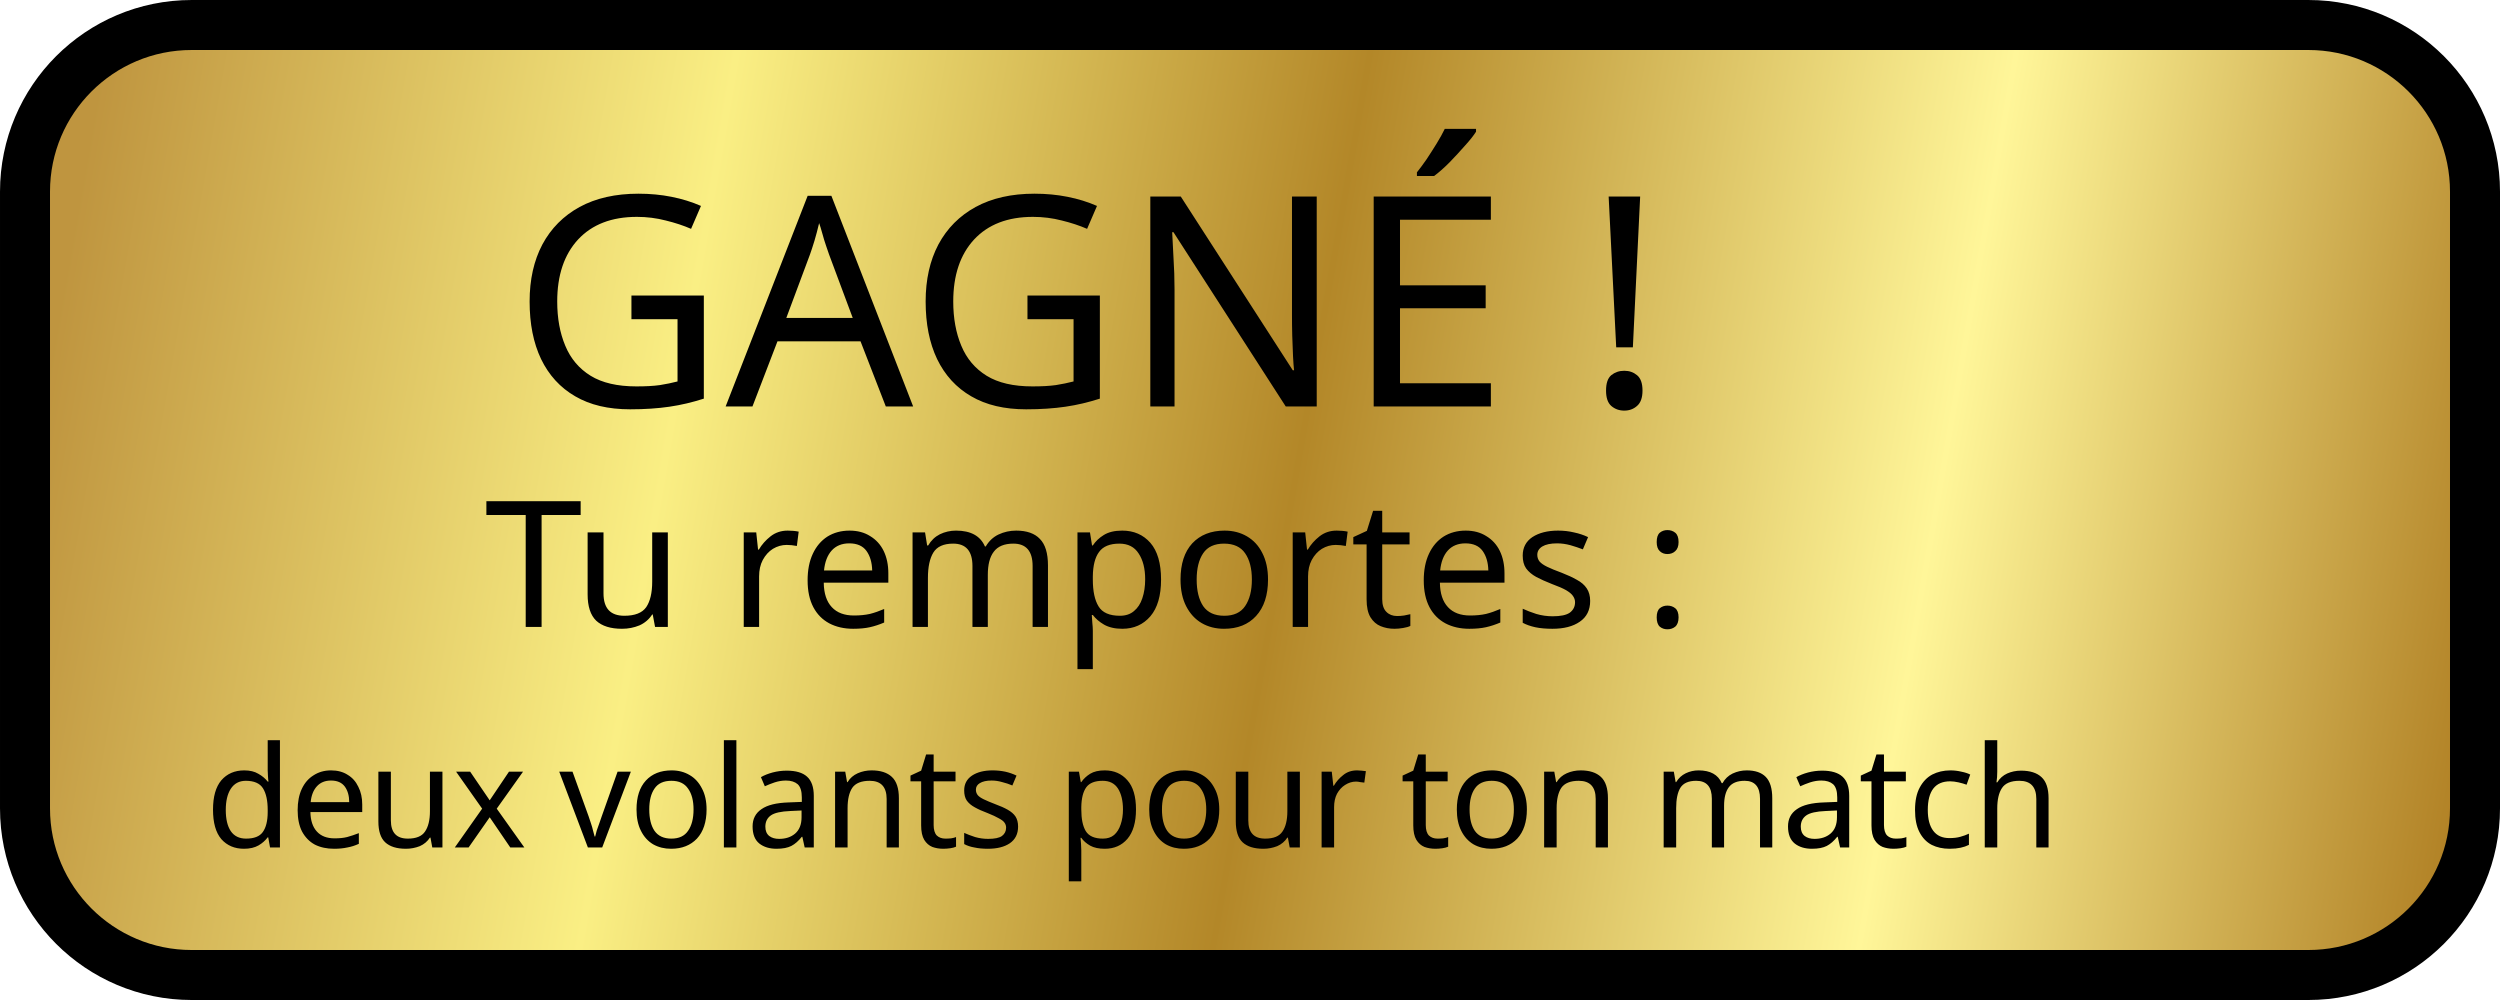
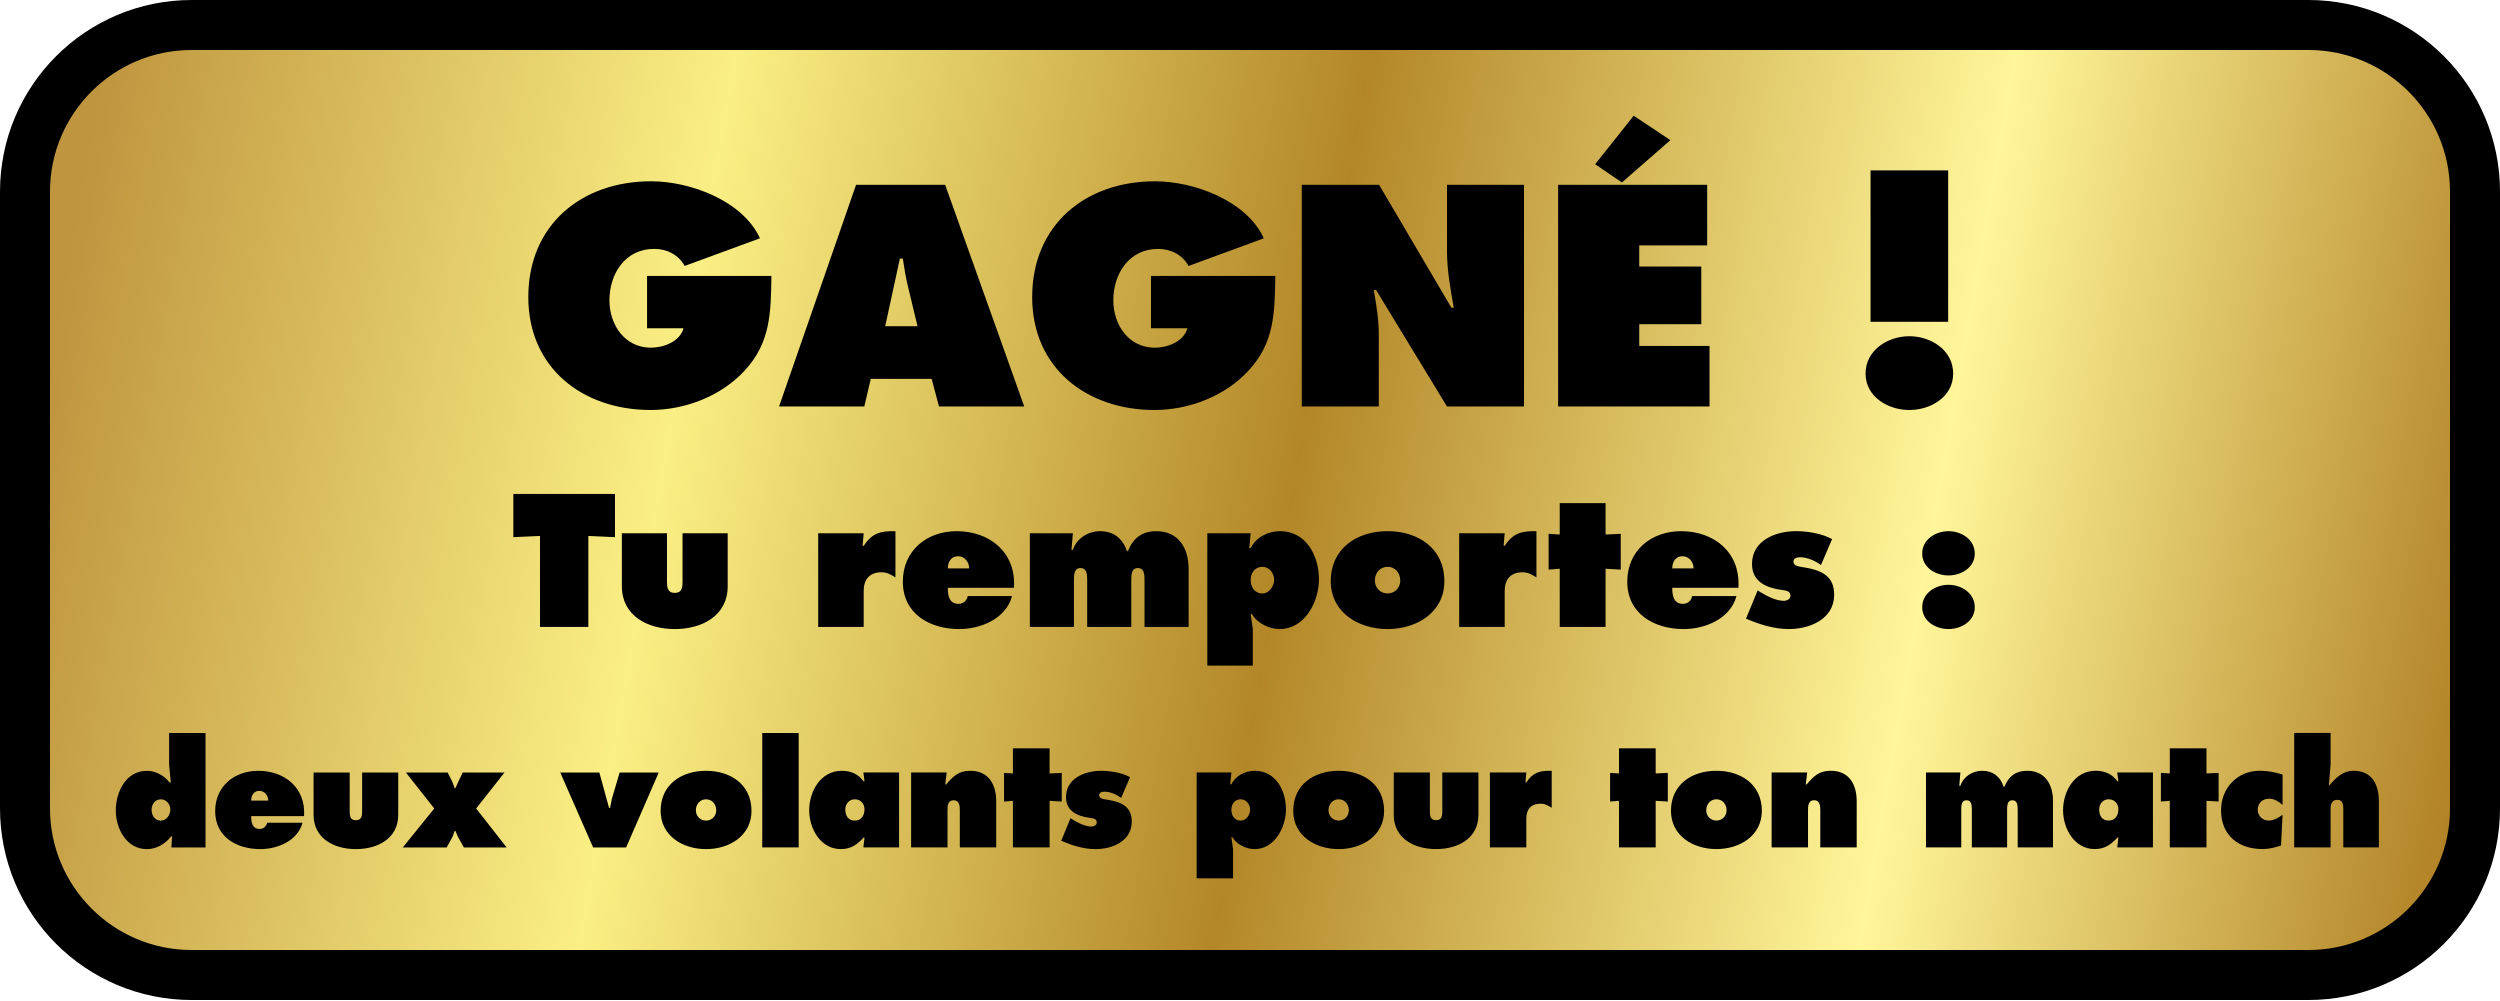
<svg xmlns="http://www.w3.org/2000/svg" xmlns:xlink="http://www.w3.org/1999/xlink" width="150mm" height="60mm" viewBox="0 0 150 60" version="1.1" id="svg1">
  <defs id="defs1">
    <linearGradient id="linearGradient3638">
      <stop style="stop-color:#bf953f;stop-opacity:1;" offset="0" id="stop3634" />
      <stop style="stop-color:#faef84;stop-opacity:1;" offset="0.25" id="stop3642" />
      <stop style="stop-color:#b38728;stop-opacity:1;" offset="0.5" id="stop3644" />
      <stop style="stop-color:#fff699;stop-opacity:1;" offset="0.755" id="stop8004" />
      <stop style="stop-color:#ab781c;stop-opacity:1;" offset="1" id="stop3636" />
    </linearGradient>
    <linearGradient xlink:href="#linearGradient3638" id="linearGradient2" x1="22.145" y1="86.48" x2="82.082" y2="97.543" gradientUnits="userSpaceOnUse" gradientTransform="matrix(2.452574,0,0,2.576271,-41.9445,-64.75368)" />
  </defs>
  <g id="layer1" transform="translate(-10.86773,-128.0427)">
    <rect style="fill:url(#linearGradient2);stroke:#000000;stroke-width:3;stroke-dasharray:none;stroke-opacity:1" id="rect1" width="147" height="57" x="12.368" y="129.543" rx="10" ry="10" />
-     <text xml:space="preserve" style="font-style:normal;font-variant:normal;font-weight:normal;font-stretch:normal;font-size:10.583px;line-height:125%;font-family:'Futura Extra';-inkscape-font-specification:'Futura Extra';text-align:center;text-anchor:middle;fill:#000000;fill-opacity:1;stroke:none;stroke-width:4;stroke-dasharray:none;stroke-opacity:1" x="85.771" y="152.431" id="text1">
-       <tspan id="tspan1" style="font-style:normal;font-variant:normal;font-weight:normal;font-stretch:normal;font-size:17.639px;font-family:'Futura Extra';-inkscape-font-specification:'Futura Extra';fill:#000000;fill-opacity:1;stroke:none;stroke-width:4" x="85.771" y="152.431" dx="0 0 0 0 0 -0.286">GAGNÉ !</tspan>
-       <tspan style="font-style:normal;font-variant:normal;font-weight:normal;font-stretch:normal;font-size:10.583px;font-family:'Futura Extra';-inkscape-font-specification:'Futura Extra';fill:#000000;fill-opacity:1;stroke:none;stroke-width:4" x="85.771" y="165.66" id="tspan3">Tu remportes :</tspan>
-       <tspan style="font-style:normal;font-variant:normal;font-weight:normal;font-stretch:normal;font-size:8.467px;font-family:'Futura Extra';-inkscape-font-specification:'Futura Extra';letter-spacing:-0.132px;fill:#000000;fill-opacity:1;stroke:none;stroke-width:4" x="85.705" y="178.889" id="tspan2">deux volants pour ton match</tspan>
-     </text>
+     <g id="text1" style="font-size:10.583px;line-height:125%;font-family:'Futura Extra';-inkscape-font-specification:'Futura Extra';text-align:center;text-anchor:middle;stroke-width:4" aria-label="GAGNÉ !&#10;Tu remportes :&#10;deux volants pour ton match">
+       <path style="font-size:17.639px" d="m 49.692,144.599 v 3.14 h 2.187 c -0.229,0.811 -1.199,1.164 -1.958,1.164 -1.57,0 -2.487,-1.376 -2.487,-2.84 0,-1.605 0.953,-3.087 2.681,-3.087 0.776,0 1.464,0.353 1.834,1.023 l 4.516,-1.658 c -1.041,-2.275 -4.216,-3.422 -6.526,-3.422 -4.18,0 -7.373,2.611 -7.373,6.95 0,4.269 3.281,6.773 7.338,6.773 2.064,0 4.233,-0.829 5.644,-2.364 1.57,-1.693 1.57,-3.51 1.605,-5.68 z m 13.423,6.174 h 3.651 l 0.441,1.658 h 5.115 l -4.745,-13.3 h -5.345 l -4.621,13.3 h 5.115 z m 0.864,-3.157 0.882,-4.057 h 0.176 c 0.088,0.564 0.176,1.147 0.318,1.711 l 0.564,2.346 z m 15.946,-3.016 v 3.14 h 2.187 c -0.229,0.811 -1.199,1.164 -1.958,1.164 -1.57,0 -2.487,-1.376 -2.487,-2.84 0,-1.605 0.953,-3.087 2.681,-3.087 0.776,0 1.464,0.353 1.834,1.023 l 4.516,-1.658 c -1.041,-2.275 -4.216,-3.422 -6.526,-3.422 -4.18,0 -7.373,2.611 -7.373,6.95 0,4.269 3.281,6.773 7.338,6.773 2.064,0 4.233,-0.829 5.644,-2.364 1.57,-1.693 1.57,-3.51 1.605,-5.68 z m 9.049,7.832 h 4.621 v -4.322 c 0,-0.882 -0.141,-1.746 -0.3,-2.663 h 0.141 l 4.251,6.985 h 4.621 v -13.3 h -4.621 v 3.986 c 0,1.129 0.212,2.275 0.406,3.387 h -0.141 l -4.339,-7.373 h -4.639 z m 15.381,0 h 9.084 v -3.634 h -4.216 v -1.305 h 3.722 v -3.457 h -3.722 v -1.27 h 4.075 v -3.634 h -8.943 z m 4.533,-17.445 -2.311,2.91 1.605,1.094 2.91,-2.54 z m 18.87,12.365 v -9.084 h -4.657 v 9.084 z m -2.328,0.864 c -1.288,0 -2.628,0.829 -2.628,2.24 0,1.393 1.341,2.187 2.628,2.187 1.288,0 2.628,-0.794 2.628,-2.187 0,-1.411 -1.341,-2.24 -2.628,-2.24 z" id="path1" />
+       <path d="m 41.67,160.273 1.598,-0.074 v 5.461 h 2.9 v -5.461 l 1.598,0.074 v -2.593 h -6.096 z m 6.509,-0.233 v 3.175 c 0,1.778 1.545,2.572 3.175,2.572 1.63,0 3.175,-0.794 3.175,-2.572 v -3.175 h -2.709 v 2.9 c 0,0.328 -0.021,0.677 -0.466,0.677 -0.444,0 -0.466,-0.349 -0.466,-0.677 v -2.9 z m 16.415,-0.127 c -0.921,-0.021 -1.418,0.138 -1.905,0.878 h -0.064 l 0.064,-0.751 h -2.73 v 5.62 h 2.73 v -2.159 c 0,-0.699 0.36,-1.122 1.069,-1.122 0.349,0 0.55,0.138 0.836,0.307 z m 7.112,3.397 c 0.138,-2.106 -1.439,-3.397 -3.44,-3.397 -1.789,0 -3.228,1.164 -3.228,3.027 0,1.937 1.619,2.847 3.387,2.847 1.291,0 2.805,-0.624 3.164,-1.979 h -2.656 c -0.053,0.265 -0.265,0.466 -0.55,0.466 -0.571,0 -0.646,-0.508 -0.646,-0.963 z m -3.969,-1.164 c 0,-0.392 0.201,-0.73 0.614,-0.73 0.392,0 0.667,0.349 0.667,0.73 z m 7.504,-2.106 h -2.582 v 5.62 h 2.646 v -2.783 c 0,-0.328 0,-0.751 0.392,-0.751 0.402,0 0.402,0.423 0.402,0.751 v 2.783 h 2.646 v -2.783 c 0,-0.328 0,-0.751 0.392,-0.751 0.402,0 0.402,0.423 0.402,0.751 v 2.783 h 2.646 v -3.492 c 0,-1.217 -0.593,-2.254 -1.937,-2.254 -0.868,0 -1.386,0.413 -1.704,1.196 h -0.064 c -0.243,-0.762 -0.804,-1.196 -1.609,-1.196 -0.72,0 -1.408,0.434 -1.63,1.122 h -0.085 z m 11.366,2.011 c 0.413,0 0.709,0.381 0.709,0.773 0,0.381 -0.286,0.826 -0.709,0.826 -0.455,0 -0.698,-0.381 -0.698,-0.804 0,-0.413 0.243,-0.794 0.698,-0.794 z m -0.698,-2.011 h -2.603 v 7.937 h 2.73 v -2.191 l -0.127,-0.9 h 0.074 c 0.307,0.55 1.048,0.9 1.662,0.9 1.535,0 2.36,-1.662 2.36,-2.985 0,-1.408 -0.762,-2.889 -2.339,-2.889 -0.709,0 -1.45,0.37 -1.757,1.016 h -0.085 z m 8.213,-0.127 c -1.852,0 -3.408,1.037 -3.408,3.006 0,1.863 1.651,2.868 3.408,2.868 1.757,0 3.408,-1.005 3.408,-2.868 0,-1.968 -1.556,-3.006 -3.408,-3.006 z m 0,2.138 c 0.455,0 0.762,0.37 0.762,0.826 0,0.445 -0.339,0.773 -0.762,0.773 -0.423,0 -0.762,-0.328 -0.762,-0.773 0,-0.455 0.307,-0.826 0.762,-0.826 z m 8.932,-2.138 c -0.921,-0.021 -1.418,0.138 -1.905,0.878 h -0.064 l 0.064,-0.751 h -2.73 v 5.62 h 2.73 v -2.159 c 0,-0.699 0.36,-1.122 1.069,-1.122 0.349,0 0.55,0.138 0.836,0.307 z m 4.149,-1.683 h -2.752 v 1.884 l -0.667,-0.042 v 2.148 l 0.667,-0.053 v 3.492 h 2.752 v -3.492 l 0.91,0.053 v -2.148 l -0.91,0.042 z m 7.969,5.08 c 0.138,-2.106 -1.439,-3.397 -3.44,-3.397 -1.789,0 -3.228,1.164 -3.228,3.027 0,1.937 1.619,2.847 3.387,2.847 1.291,0 2.805,-0.624 3.164,-1.979 h -2.656 c -0.053,0.265 -0.265,0.466 -0.55,0.466 -0.572,0 -0.646,-0.508 -0.646,-0.963 z m -3.969,-1.164 c 0,-0.392 0.201,-0.73 0.614,-0.73 0.392,0 0.667,0.349 0.667,0.73 z m 4.424,3.016 c 0.815,0.349 1.683,0.624 2.572,0.624 1.27,0 2.72,-0.603 2.72,-2.064 0,-1.132 -0.794,-1.471 -1.767,-1.63 -0.381,-0.064 -0.677,-0.085 -0.677,-0.36 0,-0.201 0.222,-0.254 0.392,-0.254 0.444,0 0.91,0.212 1.259,0.466 l 0.667,-1.556 c -0.614,-0.339 -1.482,-0.476 -2.18,-0.476 -1.206,0 -2.625,0.561 -2.625,1.968 0,1.058 0.847,1.429 1.757,1.556 0.222,0.032 0.55,0.042 0.55,0.349 0,0.212 -0.222,0.307 -0.402,0.307 -0.466,0 -1.016,-0.286 -1.397,-0.519 l -0.169,-0.106 z m 12.15,-2.032 c -0.773,0 -1.577,0.497 -1.577,1.344 0,0.836 0.804,1.312 1.577,1.312 0.773,0 1.577,-0.476 1.577,-1.312 0,-0.847 -0.804,-1.344 -1.577,-1.344 z m 0,-3.217 c -0.773,0 -1.577,0.497 -1.577,1.344 0,0.836 0.804,1.312 1.577,1.312 0.773,0 1.577,-0.476 1.577,-1.312 0,-0.847 -0.804,-1.344 -1.577,-1.344 z" id="path2" />
+       <path style="font-size:8.467px;letter-spacing:-0.132px" d="m 20.523,176.002 c 0.33,0 0.567,0.305 0.567,0.618 0,0.305 -0.229,0.66 -0.567,0.66 -0.364,0 -0.559,-0.305 -0.559,-0.643 0,-0.33 0.195,-0.635 0.559,-0.635 z m 0.627,2.887 h 2.049 v -6.866 h -2.184 v 1.897 l 0.102,1.075 h -0.076 c -0.305,-0.415 -0.847,-0.703 -1.355,-0.703 -1.27,0 -1.871,1.27 -1.871,2.388 0,1.075 0.643,2.311 1.863,2.311 0.584,0 1.101,-0.313 1.465,-0.77 h 0.051 z m 7.962,-1.88 c 0.11,-1.685 -1.151,-2.718 -2.752,-2.718 -1.431,0 -2.582,0.931 -2.582,2.421 0,1.549 1.295,2.278 2.709,2.278 1.033,0 2.244,-0.5 2.532,-1.583 h -2.125 c -0.042,0.212 -0.212,0.373 -0.44,0.373 -0.457,0 -0.516,-0.406 -0.516,-0.77 z m -3.175,-0.931 c 0,-0.313 0.161,-0.584 0.491,-0.584 0.313,0 0.533,0.279 0.533,0.584 z m 3.745,-1.685 v 2.54 c 0,1.422 1.236,2.057 2.54,2.057 1.304,0 2.54,-0.635 2.54,-2.057 v -2.54 h -2.167 v 2.32 c 0,0.262 -0.017,0.542 -0.373,0.542 -0.356,0 -0.373,-0.279 -0.373,-0.542 v -2.32 z m 5.54,0 1.702,2.159 -1.888,2.337 h 2.633 l 0.347,-0.635 0.135,-0.356 h 0.042 l 0.152,0.356 0.356,0.635 h 2.565 l -1.829,-2.337 1.702,-2.159 h -2.506 l -0.271,0.559 -0.169,0.381 h -0.042 l -0.144,-0.381 -0.279,-0.559 z m 9.26,0 1.973,4.496 h 1.981 l 1.956,-4.496 h -2.345 l -0.466,1.575 -0.11,0.55 h -0.059 l -0.584,-2.125 z m 8.749,-0.102 c -1.482,0 -2.726,0.83 -2.726,2.405 0,1.49 1.321,2.294 2.726,2.294 1.405,0 2.726,-0.804 2.726,-2.294 0,-1.575 -1.245,-2.405 -2.726,-2.405 z m 0,1.71 c 0.364,0 0.61,0.296 0.61,0.66 0,0.356 -0.271,0.618 -0.61,0.618 -0.339,0 -0.61,-0.262 -0.61,-0.618 0,-0.364 0.246,-0.66 0.61,-0.66 z m 3.373,2.887 h 2.184 v -6.866 h -2.184 z m 4.982,-2.269 c 0,-0.33 0.22,-0.618 0.567,-0.618 0.347,0 0.584,0.254 0.584,0.601 0,0.347 -0.169,0.677 -0.584,0.677 -0.398,0 -0.567,-0.305 -0.567,-0.66 z m 1.084,2.269 h 2.142 v -4.496 h -2.142 l 0.068,0.533 h -0.051 c -0.322,-0.44 -0.77,-0.635 -1.312,-0.635 -1.27,0 -1.956,1.236 -1.956,2.371 0,1.092 0.677,2.328 1.897,2.328 0.618,0 0.974,-0.271 1.372,-0.694 h 0.051 z m 4.999,-4.496 h -2.134 v 4.496 h 2.184 v -2.193 c 0,-0.262 0,-0.635 0.364,-0.635 0.373,0 0.373,0.373 0.373,0.635 v 2.193 h 2.184 v -2.769 c 0,-0.991 -0.44,-1.829 -1.558,-1.829 -0.703,0 -1.024,0.33 -1.448,0.821 h -0.051 z m 6.175,-1.448 h -2.201 v 1.507 l -0.533,-0.034 v 1.719 l 0.533,-0.042 v 2.794 h 2.201 v -2.794 l 0.728,0.042 v -1.719 l -0.728,0.034 z m 0.697,5.546 c 0.652,0.279 1.346,0.5 2.057,0.5 1.016,0 2.176,-0.483 2.176,-1.651 0,-0.906 -0.635,-1.177 -1.414,-1.304 -0.305,-0.051 -0.542,-0.068 -0.542,-0.288 0,-0.161 0.178,-0.203 0.313,-0.203 0.356,0 0.728,0.169 1.008,0.373 l 0.533,-1.245 c -0.491,-0.271 -1.185,-0.381 -1.744,-0.381 -0.965,0 -2.1,0.449 -2.1,1.575 0,0.847 0.677,1.143 1.405,1.245 0.178,0.025 0.44,0.034 0.44,0.279 0,0.169 -0.178,0.246 -0.322,0.246 -0.373,0 -0.813,-0.229 -1.118,-0.415 l -0.135,-0.085 z m 10.768,-2.489 c 0.33,0 0.567,0.305 0.567,0.618 0,0.305 -0.229,0.66 -0.567,0.66 -0.364,0 -0.559,-0.305 -0.559,-0.643 0,-0.33 0.195,-0.635 0.559,-0.635 z m -0.559,-1.609 h -2.083 v 6.35 h 2.184 v -1.753 l -0.102,-0.72 h 0.059 c 0.246,0.44 0.838,0.72 1.329,0.72 1.228,0 1.888,-1.329 1.888,-2.388 0,-1.126 -0.61,-2.311 -1.871,-2.311 -0.567,0 -1.16,0.296 -1.405,0.813 h -0.068 z m 6.438,-0.102 c -1.482,0 -2.726,0.83 -2.726,2.405 0,1.49 1.321,2.294 2.726,2.294 1.405,0 2.726,-0.804 2.726,-2.294 0,-1.575 -1.245,-2.405 -2.726,-2.405 z m 0,1.71 c 0.364,0 0.61,0.296 0.61,0.66 0,0.356 -0.271,0.618 -0.61,0.618 -0.339,0 -0.61,-0.262 -0.61,-0.618 0,-0.364 0.246,-0.66 0.61,-0.66 z m 3.305,-1.609 v 2.54 c 0,1.422 1.236,2.057 2.54,2.057 1.304,0 2.54,-0.635 2.54,-2.057 v -2.54 h -2.167 v 2.32 c 0,0.262 -0.017,0.542 -0.373,0.542 -0.356,0 -0.373,-0.279 -0.373,-0.542 v -2.32 z m 9.477,-0.102 c -0.737,-0.017 -1.135,0.11 -1.524,0.703 h -0.051 l 0.051,-0.601 h -2.184 v 4.496 h 2.184 v -1.727 c 0,-0.559 0.288,-0.897 0.855,-0.897 0.279,0 0.44,0.11 0.669,0.246 z m 6.238,-1.346 h -2.201 v 1.507 l -0.533,-0.034 v 1.719 l 0.533,-0.042 v 2.794 h 2.201 v -2.794 l 0.728,0.042 v -1.719 l -0.728,0.034 z m 3.644,1.346 c -1.482,0 -2.726,0.83 -2.726,2.405 0,1.49 1.321,2.294 2.726,2.294 1.405,0 2.726,-0.804 2.726,-2.294 0,-1.575 -1.245,-2.405 -2.726,-2.405 z m 0,1.71 c 0.364,0 0.61,0.296 0.61,0.66 0,0.356 -0.271,0.618 -0.61,0.618 -0.339,0 -0.61,-0.262 -0.61,-0.618 0,-0.364 0.246,-0.66 0.61,-0.66 z m 5.447,-1.609 h -2.134 v 4.496 h 2.184 v -2.193 c 0,-0.262 0,-0.635 0.364,-0.635 0.373,0 0.373,0.373 0.373,0.635 v 2.193 h 2.184 v -2.769 c 0,-0.991 -0.44,-1.829 -1.558,-1.829 -0.703,0 -1.024,0.33 -1.448,0.821 h -0.051 z m 9.193,0 h -2.066 v 4.496 h 2.117 v -2.227 c 0,-0.262 0,-0.601 0.313,-0.601 0.322,0 0.322,0.339 0.322,0.601 v 2.227 h 2.117 v -2.227 c 0,-0.262 0,-0.601 0.313,-0.601 0.322,0 0.322,0.339 0.322,0.601 v 2.227 h 2.117 v -2.794 c 0,-0.974 -0.474,-1.803 -1.549,-1.803 -0.694,0 -1.109,0.33 -1.363,0.957 h -0.051 c -0.195,-0.61 -0.643,-0.957 -1.287,-0.957 -0.576,0 -1.126,0.347 -1.304,0.897 h -0.068 z m 8.326,2.227 c 0,-0.33 0.22,-0.618 0.567,-0.618 0.347,0 0.584,0.254 0.584,0.601 0,0.347 -0.169,0.677 -0.584,0.677 -0.398,0 -0.567,-0.305 -0.567,-0.66 z m 1.084,2.269 h 2.142 v -4.496 h -2.142 l 0.068,0.533 h -0.051 c -0.322,-0.44 -0.77,-0.635 -1.312,-0.635 -1.27,0 -1.956,1.236 -1.956,2.371 0,1.092 0.677,2.328 1.897,2.328 0.618,0 0.974,-0.271 1.372,-0.694 h 0.051 z m 5.354,-5.944 h -2.201 v 1.507 l -0.533,-0.034 v 1.719 l 0.533,-0.042 v 2.794 h 2.201 v -2.794 l 0.728,0.042 v -1.719 l -0.728,0.034 z m 4.567,1.575 c -0.44,-0.144 -0.914,-0.229 -1.372,-0.229 -1.346,0 -2.32,1.041 -2.32,2.371 0,1.507 1.041,2.328 2.498,2.328 0.381,0 0.762,-0.102 1.101,-0.212 l 0.093,-1.846 c -0.254,0.178 -0.508,0.347 -0.847,0.347 -0.356,0 -0.643,-0.288 -0.643,-0.643 0,-0.406 0.288,-0.669 0.686,-0.669 0.313,0 0.576,0.178 0.804,0.373 z m 0.697,4.369 h 2.184 v -2.32 c 0,-0.279 0.076,-0.533 0.415,-0.533 0.313,0 0.347,0.296 0.347,0.533 v 2.32 h 2.134 v -2.76 c 0,-0.991 -0.398,-1.837 -1.516,-1.837 -0.627,0 -1.041,0.389 -1.448,0.872 h -0.034 l 0.102,-1.245 v -1.897 h -2.184 z" id="path3" />
+     </g>
  </g>
</svg>
